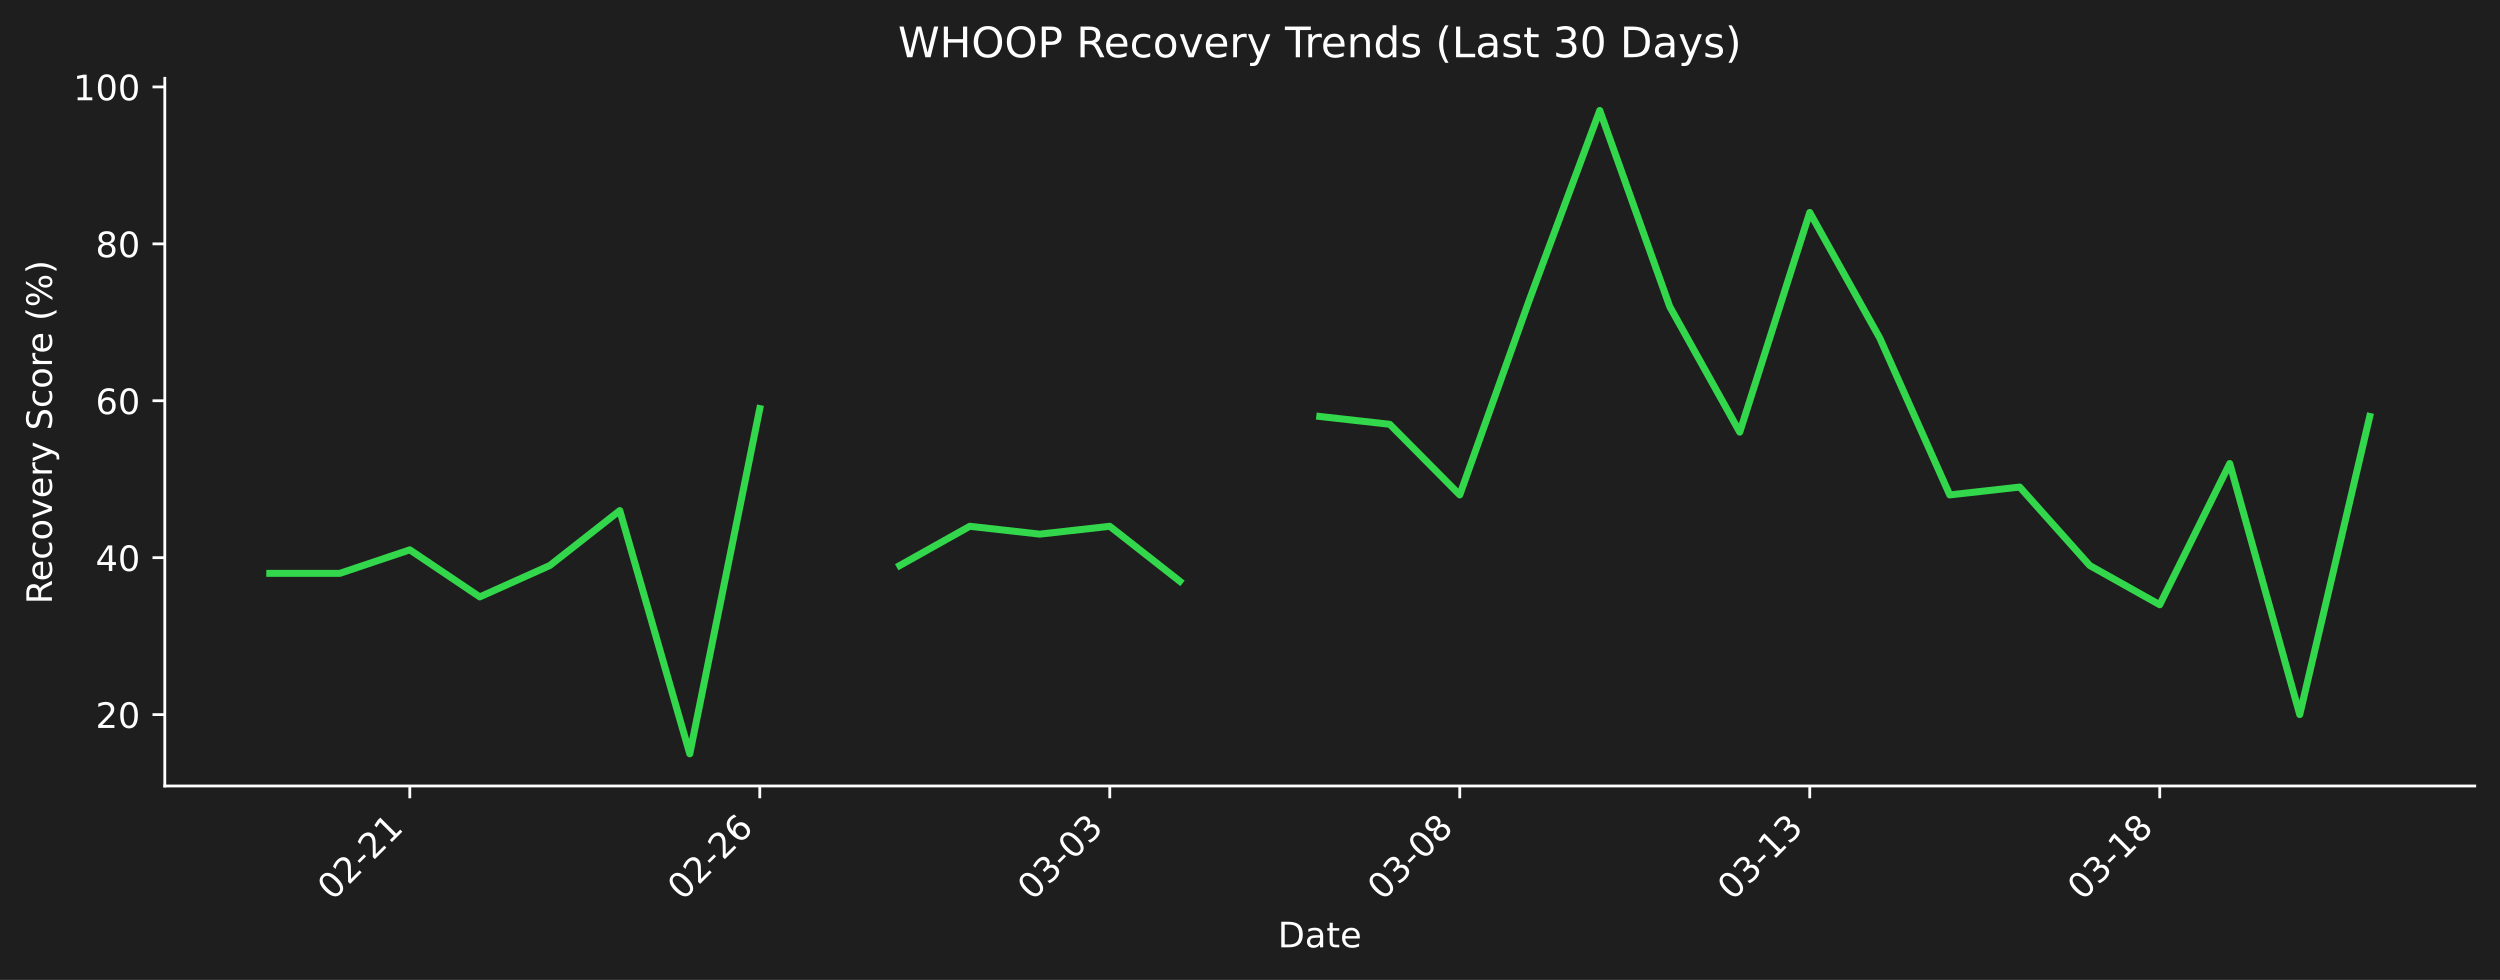
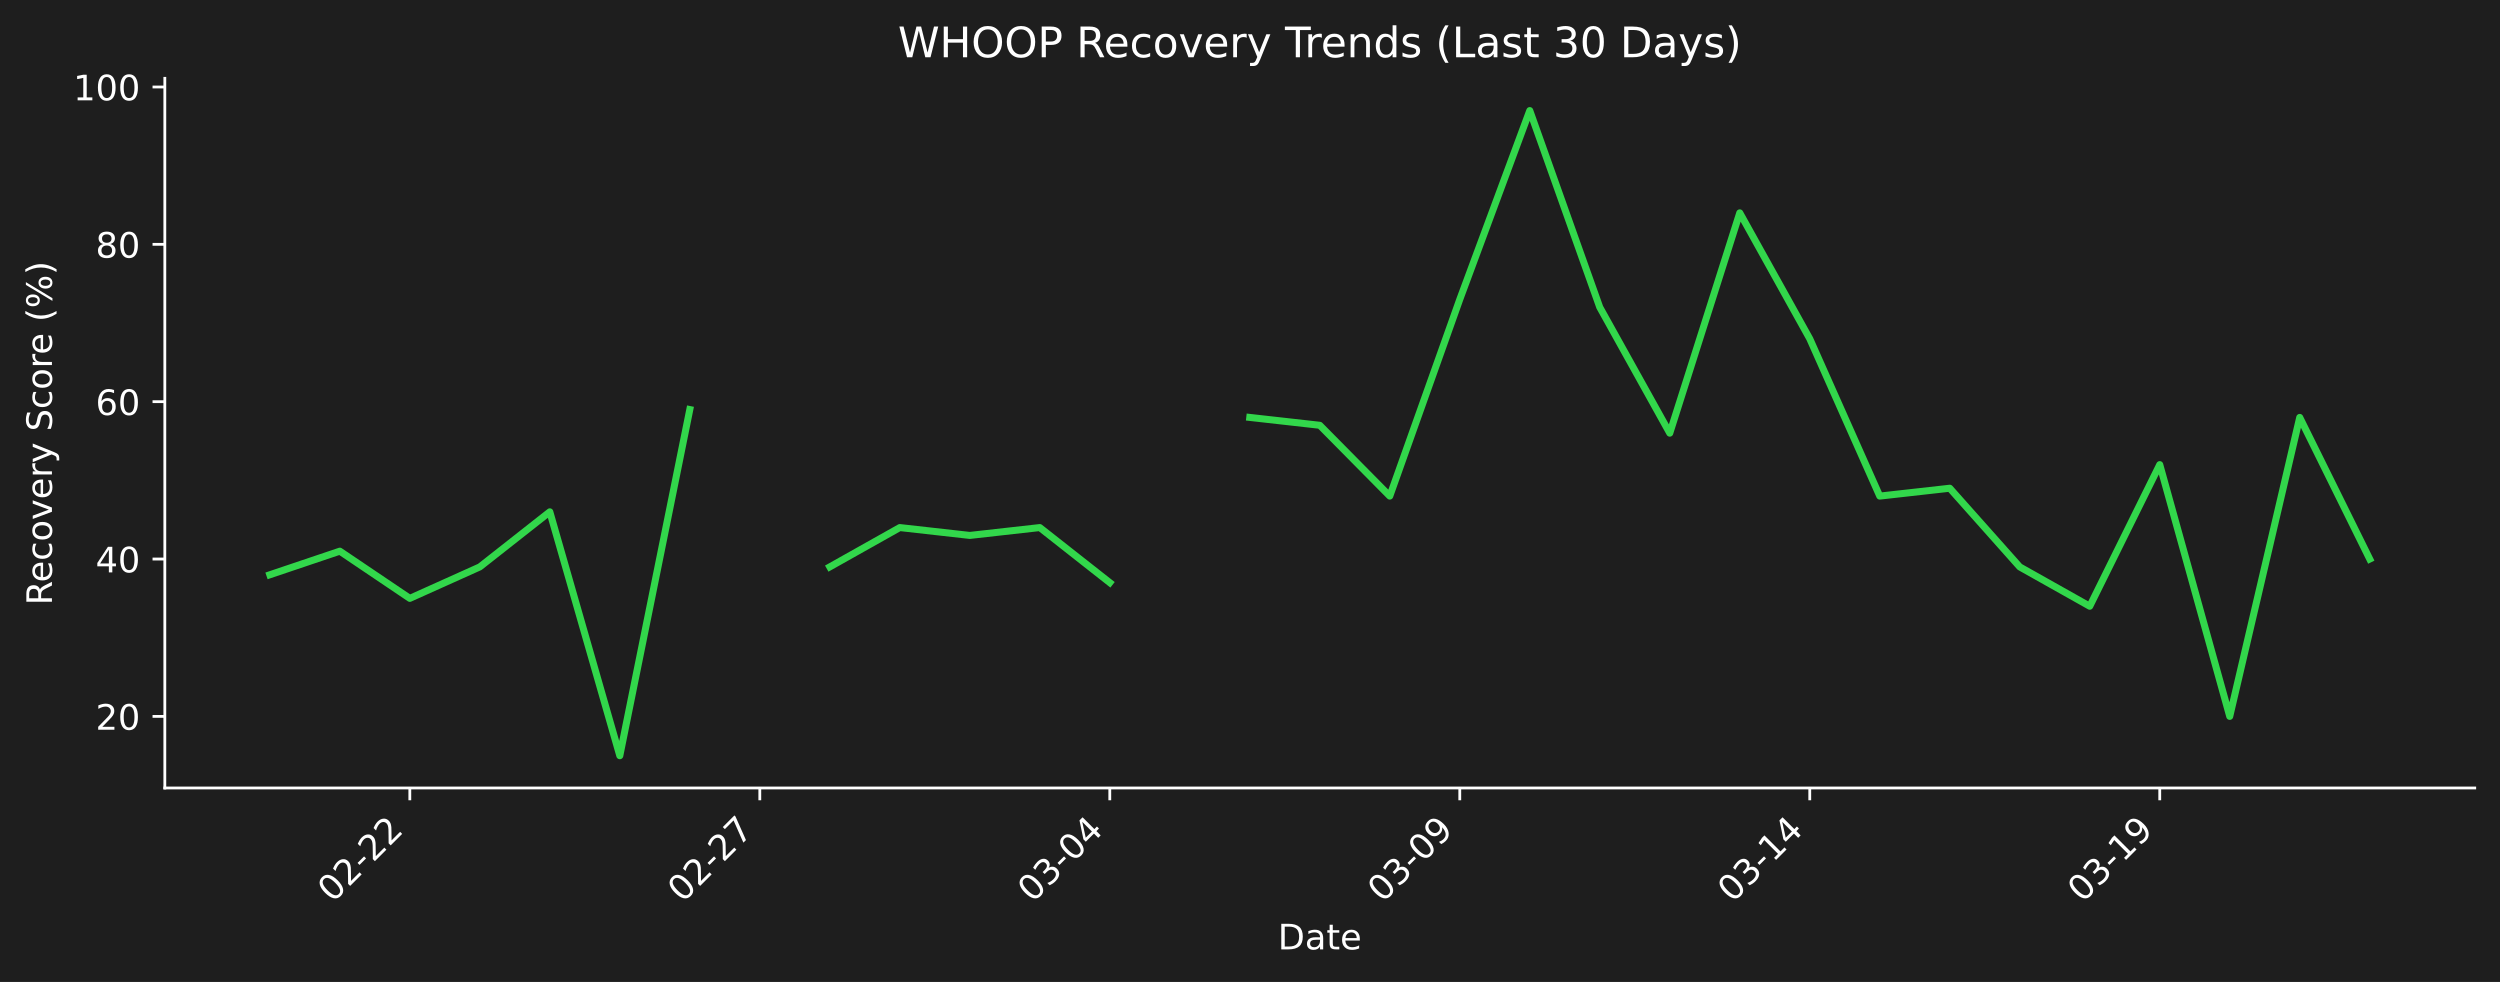
- <svg xmlns="http://www.w3.org/2000/svg" xmlns:xlink="http://www.w3.org/1999/xlink" width="712.496pt" height="279.271pt" viewBox="0 0 712.496 279.271" version="1.1">
+ <svg xmlns="http://www.w3.org/2000/svg" xmlns:xlink="http://www.w3.org/1999/xlink" width="712.361pt" height="279.8pt" viewBox="0 0 712.361 279.8" version="1.1">
  <defs>
    <style type="text/css">*{stroke-linejoin: round; stroke-linecap: butt}</style>
  </defs>
  <g id="figure_1">
    <g id="patch_1">
-       <path d="M 0 279.271  L 712.496 279.271  L 712.496 0  L 0 0  z " style="fill: #1e1e1e" />
+       <path d="M 0 279.8  L 712.361 279.8  L 712.361 0  L 0 0  z " style="fill: #1e1e1e" />
    </g>
    <g id="axes_1">
      <g id="patch_2">
-         <path d="M 46.966 224.002  L 705.296 224.002  L 705.296 22.318  L 46.966 22.318  L 46.966 224.002  z " style="fill: none" />
+         <path d="M 46.966 224.531  L 705.161 224.531  L 705.161 22.318  L 46.966 22.318  L 46.966 224.531  z " style="fill: none" />
      </g>
      <g id="matplotlib.axis_1">
        <g id="xtick_1">
          <g id="line2d_1">
            <defs>
-               <path id="meafda55274" d="M 0 0  L 0 3.5  " style="stroke: #ffffff; stroke-width: 0.8" />
+               <path id="m214208d627" d="M 0 0  L 0 3.5  " style="stroke: #ffffff; stroke-width: 0.8" />
            </defs>
            <g>
-               <use xlink:href="#meafda55274" x="116.789" y="224.002" style="fill: #ffffff; stroke: #ffffff; stroke-width: 0.8" />
+               <use xlink:href="#m214208d627" x="116.774" y="224.531" style="fill: #ffffff; stroke: #ffffff; stroke-width: 0.8" />
            </g>
          </g>
          <g id="text_1">
-             <g style="fill: #ffffff" transform="translate(94.77097 256.9221) rotate(-45) scale(0.1 -0.1)">
+             <g style="fill: #ffffff" transform="translate(94.75665 257.4511) rotate(-45) scale(0.1 -0.1)">
              <defs>
                <path id="DejaVuSans-30" d="M 2034 4250  Q 1547 4250 1301 3770  Q 1056 3291 1056 2328  Q 1056 1369 1301 889  Q 1547 409 2034 409  Q 2525 409 2770 889  Q 3016 1369 3016 2328  Q 3016 3291 2770 3770  Q 2525 4250 2034 4250  z M 2034 4750  Q 2819 4750 3233 4129  Q 3647 3509 3647 2328  Q 3647 1150 3233 529  Q 2819 -91 2034 -91  Q 1250 -91 836 529  Q 422 1150 422 2328  Q 422 3509 836 4129  Q 1250 4750 2034 4750  z " transform="scale(0.015625)" />
                <path id="DejaVuSans-32" d="M 1228 531  L 3431 531  L 3431 0  L 469 0  L 469 531  Q 828 903 1448 1529  Q 2069 2156 2228 2338  Q 2531 2678 2651 2914  Q 2772 3150 2772 3378  Q 2772 3750 2511 3984  Q 2250 4219 1831 4219  Q 1534 4219 1204 4116  Q 875 4013 500 3803  L 500 4441  Q 881 4594 1212 4672  Q 1544 4750 1819 4750  Q 2544 4750 2975 4387  Q 3406 4025 3406 3419  Q 3406 3131 3298 2873  Q 3191 2616 2906 2266  Q 2828 2175 2409 1742  Q 1991 1309 1228 531  z " transform="scale(0.015625)" />
                <path id="DejaVuSans-2d" d="M 313 2009  L 1997 2009  L 1997 1497  L 313 1497  L 313 2009  z " transform="scale(0.015625)" />
-                 <path id="DejaVuSans-31" d="M 794 531  L 1825 531  L 1825 4091  L 703 3866  L 703 4441  L 1819 4666  L 2450 4666  L 2450 531  L 3481 531  L 3481 0  L 794 0  L 794 531  z " transform="scale(0.015625)" />
              </defs>
              <use xlink:href="#DejaVuSans-30" />
              <use xlink:href="#DejaVuSans-32" transform="translate(63.62305 0)" />
              <use xlink:href="#DejaVuSans-2d" transform="translate(127.2461 0)" />
              <use xlink:href="#DejaVuSans-32" transform="translate(163.3301 0)" />
-               <use xlink:href="#DejaVuSans-31" transform="translate(226.9531 0)" />
+               <use xlink:href="#DejaVuSans-32" transform="translate(226.9531 0)" />
            </g>
          </g>
        </g>
        <g id="xtick_2">
          <g id="line2d_2">
            <g>
-               <use xlink:href="#meafda55274" x="216.535" y="224.002" style="fill: #ffffff; stroke: #ffffff; stroke-width: 0.8" />
+               <use xlink:href="#m214208d627" x="216.501" y="224.531" style="fill: #ffffff; stroke: #ffffff; stroke-width: 0.8" />
            </g>
          </g>
          <g id="text_2">
-             <g style="fill: #ffffff" transform="translate(194.5179 256.9221) rotate(-45) scale(0.1 -0.1)">
-               <defs>
-                 <path id="DejaVuSans-36" d="M 2113 2584  Q 1688 2584 1439 2293  Q 1191 2003 1191 1497  Q 1191 994 1439 701  Q 1688 409 2113 409  Q 2538 409 2786 701  Q 3034 994 3034 1497  Q 3034 2003 2786 2293  Q 2538 2584 2113 2584  z M 3366 4563  L 3366 3988  Q 3128 4100 2886 4159  Q 2644 4219 2406 4219  Q 1781 4219 1451 3797  Q 1122 3375 1075 2522  Q 1259 2794 1537 2939  Q 1816 3084 2150 3084  Q 2853 3084 3261 2657  Q 3669 2231 3669 1497  Q 3669 778 3244 343  Q 2819 -91 2113 -91  Q 1303 -91 875 529  Q 447 1150 447 2328  Q 447 3434 972 4092  Q 1497 4750 2381 4750  Q 2619 4750 2861 4703  Q 3103 4656 3366 4563  z " transform="scale(0.015625)" />
+             <g style="fill: #ffffff" transform="translate(194.4832 257.4511) rotate(-45) scale(0.1 -0.1)">
+               <defs>
+                 <path id="DejaVuSans-37" d="M 525 4666  L 3525 4666  L 3525 4397  L 1831 0  L 1172 0  L 2766 4134  L 525 4134  L 525 4666  z " transform="scale(0.015625)" />
              </defs>
              <use xlink:href="#DejaVuSans-30" />
              <use xlink:href="#DejaVuSans-32" transform="translate(63.62305 0)" />
              <use xlink:href="#DejaVuSans-2d" transform="translate(127.2461 0)" />
              <use xlink:href="#DejaVuSans-32" transform="translate(163.3301 0)" />
-               <use xlink:href="#DejaVuSans-36" transform="translate(226.9531 0)" />
+               <use xlink:href="#DejaVuSans-37" transform="translate(226.9531 0)" />
            </g>
          </g>
        </g>
        <g id="xtick_3">
          <g id="line2d_3">
            <g>
-               <use xlink:href="#meafda55274" x="316.282" y="224.002" style="fill: #ffffff; stroke: #ffffff; stroke-width: 0.8" />
+               <use xlink:href="#m214208d627" x="316.227" y="224.531" style="fill: #ffffff; stroke: #ffffff; stroke-width: 0.8" />
            </g>
          </g>
          <g id="text_3">
-             <g style="fill: #ffffff" transform="translate(294.2649 256.9221) rotate(-45) scale(0.1 -0.1)">
+             <g style="fill: #ffffff" transform="translate(294.2097 257.4511) rotate(-45) scale(0.1 -0.1)">
              <defs>
                <path id="DejaVuSans-33" d="M 2597 2516  Q 3050 2419 3304 2112  Q 3559 1806 3559 1356  Q 3559 666 3084 287  Q 2609 -91 1734 -91  Q 1441 -91 1130 -33  Q 819 25 488 141  L 488 750  Q 750 597 1062 519  Q 1375 441 1716 441  Q 2309 441 2620 675  Q 2931 909 2931 1356  Q 2931 1769 2642 2001  Q 2353 2234 1838 2234  L 1294 2234  L 1294 2753  L 1863 2753  Q 2328 2753 2575 2939  Q 2822 3125 2822 3475  Q 2822 3834 2567 4026  Q 2313 4219 1838 4219  Q 1578 4219 1281 4162  Q 984 4106 628 3988  L 628 4550  Q 988 4650 1302 4700  Q 1616 4750 1894 4750  Q 2613 4750 3031 4423  Q 3450 4097 3450 3541  Q 3450 3153 3228 2886  Q 3006 2619 2597 2516  z " transform="scale(0.015625)" />
+                 <path id="DejaVuSans-34" d="M 2419 4116  L 825 1625  L 2419 1625  L 2419 4116  z M 2253 4666  L 3047 4666  L 3047 1625  L 3713 1625  L 3713 1100  L 3047 1100  L 3047 0  L 2419 0  L 2419 1100  L 313 1100  L 313 1709  L 2253 4666  z " transform="scale(0.015625)" />
              </defs>
              <use xlink:href="#DejaVuSans-30" />
              <use xlink:href="#DejaVuSans-33" transform="translate(63.62305 0)" />
              <use xlink:href="#DejaVuSans-2d" transform="translate(127.2461 0)" />
              <use xlink:href="#DejaVuSans-30" transform="translate(163.3301 0)" />
-               <use xlink:href="#DejaVuSans-33" transform="translate(226.9531 0)" />
+               <use xlink:href="#DejaVuSans-34" transform="translate(226.9531 0)" />
            </g>
          </g>
        </g>
        <g id="xtick_4">
          <g id="line2d_4">
            <g>
-               <use xlink:href="#meafda55274" x="416.029" y="224.002" style="fill: #ffffff; stroke: #ffffff; stroke-width: 0.8" />
+               <use xlink:href="#m214208d627" x="415.954" y="224.531" style="fill: #ffffff; stroke: #ffffff; stroke-width: 0.8" />
            </g>
          </g>
          <g id="text_4">
-             <g style="fill: #ffffff" transform="translate(394.0119 256.9221) rotate(-45) scale(0.1 -0.1)">
-               <defs>
-                 <path id="DejaVuSans-38" d="M 2034 2216  Q 1584 2216 1326 1975  Q 1069 1734 1069 1313  Q 1069 891 1326 650  Q 1584 409 2034 409  Q 2484 409 2743 651  Q 3003 894 3003 1313  Q 3003 1734 2745 1975  Q 2488 2216 2034 2216  z M 1403 2484  Q 997 2584 770 2862  Q 544 3141 544 3541  Q 544 4100 942 4425  Q 1341 4750 2034 4750  Q 2731 4750 3128 4425  Q 3525 4100 3525 3541  Q 3525 3141 3298 2862  Q 3072 2584 2669 2484  Q 3125 2378 3379 2068  Q 3634 1759 3634 1313  Q 3634 634 3220 271  Q 2806 -91 2034 -91  Q 1263 -91 848 271  Q 434 634 434 1313  Q 434 1759 690 2068  Q 947 2378 1403 2484  z M 1172 3481  Q 1172 3119 1398 2916  Q 1625 2713 2034 2713  Q 2441 2713 2670 2916  Q 2900 3119 2900 3481  Q 2900 3844 2670 4047  Q 2441 4250 2034 4250  Q 1625 4250 1398 4047  Q 1172 3844 1172 3481  z " transform="scale(0.015625)" />
+             <g style="fill: #ffffff" transform="translate(393.9362 257.4511) rotate(-45) scale(0.1 -0.1)">
+               <defs>
+                 <path id="DejaVuSans-39" d="M 703 97  L 703 672  Q 941 559 1184 500  Q 1428 441 1663 441  Q 2288 441 2617 861  Q 2947 1281 2994 2138  Q 2813 1869 2534 1725  Q 2256 1581 1919 1581  Q 1219 1581 811 2004  Q 403 2428 403 3163  Q 403 3881 828 4315  Q 1253 4750 1959 4750  Q 2769 4750 3195 4129  Q 3622 3509 3622 2328  Q 3622 1225 3098 567  Q 2575 -91 1691 -91  Q 1453 -91 1209 -44  Q 966 3 703 97  z M 1959 2075  Q 2384 2075 2632 2365  Q 2881 2656 2881 3163  Q 2881 3666 2632 3958  Q 2384 4250 1959 4250  Q 1534 4250 1286 3958  Q 1038 3666 1038 3163  Q 1038 2656 1286 2365  Q 1534 2075 1959 2075  z " transform="scale(0.015625)" />
              </defs>
              <use xlink:href="#DejaVuSans-30" />
              <use xlink:href="#DejaVuSans-33" transform="translate(63.62305 0)" />
              <use xlink:href="#DejaVuSans-2d" transform="translate(127.2461 0)" />
              <use xlink:href="#DejaVuSans-30" transform="translate(163.3301 0)" />
-               <use xlink:href="#DejaVuSans-38" transform="translate(226.9531 0)" />
+               <use xlink:href="#DejaVuSans-39" transform="translate(226.9531 0)" />
            </g>
          </g>
        </g>
        <g id="xtick_5">
          <g id="line2d_5">
            <g>
-               <use xlink:href="#meafda55274" x="515.776" y="224.002" style="fill: #ffffff; stroke: #ffffff; stroke-width: 0.8" />
+               <use xlink:href="#m214208d627" x="515.68" y="224.531" style="fill: #ffffff; stroke: #ffffff; stroke-width: 0.8" />
            </g>
          </g>
          <g id="text_5">
-             <g style="fill: #ffffff" transform="translate(493.7588 256.9221) rotate(-45) scale(0.1 -0.1)">
+             <g style="fill: #ffffff" transform="translate(493.6627 257.4511) rotate(-45) scale(0.1 -0.1)">
+               <defs>
+                 <path id="DejaVuSans-31" d="M 794 531  L 1825 531  L 1825 4091  L 703 3866  L 703 4441  L 1819 4666  L 2450 4666  L 2450 531  L 3481 531  L 3481 0  L 794 0  L 794 531  z " transform="scale(0.015625)" />
+               </defs>
              <use xlink:href="#DejaVuSans-30" />
              <use xlink:href="#DejaVuSans-33" transform="translate(63.62305 0)" />
              <use xlink:href="#DejaVuSans-2d" transform="translate(127.2461 0)" />
              <use xlink:href="#DejaVuSans-31" transform="translate(163.3301 0)" />
-               <use xlink:href="#DejaVuSans-33" transform="translate(226.9531 0)" />
+               <use xlink:href="#DejaVuSans-34" transform="translate(226.9531 0)" />
            </g>
          </g>
        </g>
        <g id="xtick_6">
          <g id="line2d_6">
            <g>
-               <use xlink:href="#meafda55274" x="615.523" y="224.002" style="fill: #ffffff; stroke: #ffffff; stroke-width: 0.8" />
+               <use xlink:href="#m214208d627" x="615.407" y="224.531" style="fill: #ffffff; stroke: #ffffff; stroke-width: 0.8" />
            </g>
          </g>
          <g id="text_6">
-             <g style="fill: #ffffff" transform="translate(593.5058 256.9221) rotate(-45) scale(0.1 -0.1)">
+             <g style="fill: #ffffff" transform="translate(593.3892 257.4511) rotate(-45) scale(0.1 -0.1)">
              <use xlink:href="#DejaVuSans-30" />
              <use xlink:href="#DejaVuSans-33" transform="translate(63.62305 0)" />
              <use xlink:href="#DejaVuSans-2d" transform="translate(127.2461 0)" />
              <use xlink:href="#DejaVuSans-31" transform="translate(163.3301 0)" />
-               <use xlink:href="#DejaVuSans-38" transform="translate(226.9531 0)" />
+               <use xlink:href="#DejaVuSans-39" transform="translate(226.9531 0)" />
            </g>
          </g>
        </g>
        <g id="text_7">
-           <g style="fill: #ffffff" transform="translate(364.1798 269.9911) scale(0.1 -0.1)">
+           <g style="fill: #ffffff" transform="translate(364.1123 270.5201) scale(0.1 -0.1)">
            <defs>
              <path id="DejaVuSans-44" d="M 1259 4147  L 1259 519  L 2022 519  Q 2988 519 3436 956  Q 3884 1394 3884 2338  Q 3884 3275 3436 3711  Q 2988 4147 2022 4147  L 1259 4147  z M 628 4666  L 1925 4666  Q 3281 4666 3915 4102  Q 4550 3538 4550 2338  Q 4550 1131 3912 565  Q 3275 0 1925 0  L 628 0  L 628 4666  z " transform="scale(0.015625)" />
              <path id="DejaVuSans-61" d="M 2194 1759  Q 1497 1759 1228 1600  Q 959 1441 959 1056  Q 959 750 1161 570  Q 1363 391 1709 391  Q 2188 391 2477 730  Q 2766 1069 2766 1631  L 2766 1759  L 2194 1759  z M 3341 1997  L 3341 0  L 2766 0  L 2766 531  Q 2569 213 2275 61  Q 1981 -91 1556 -91  Q 1019 -91 701 211  Q 384 513 384 1019  Q 384 1609 779 1909  Q 1175 2209 1959 2209  L 2766 2209  L 2766 2266  Q 2766 2663 2505 2880  Q 2244 3097 1772 3097  Q 1472 3097 1187 3025  Q 903 2953 641 2809  L 641 3341  Q 956 3463 1253 3523  Q 1550 3584 1831 3584  Q 2591 3584 2966 3190  Q 3341 2797 3341 1997  z " transform="scale(0.015625)" />
              <path id="DejaVuSans-74" d="M 1172 4494  L 1172 3500  L 2356 3500  L 2356 3053  L 1172 3053  L 1172 1153  Q 1172 725 1289 603  Q 1406 481 1766 481  L 2356 481  L 2356 0  L 1766 0  Q 1100 0 847 248  Q 594 497 594 1153  L 594 3053  L 172 3053  L 172 3500  L 594 3500  L 594 4494  L 1172 4494  z " transform="scale(0.015625)" />
              <path id="DejaVuSans-65" d="M 3597 1894  L 3597 1613  L 953 1613  Q 991 1019 1311 708  Q 1631 397 2203 397  Q 2534 397 2845 478  Q 3156 559 3463 722  L 3463 178  Q 3153 47 2828 -22  Q 2503 -91 2169 -91  Q 1331 -91 842 396  Q 353 884 353 1716  Q 353 2575 817 3079  Q 1281 3584 2069 3584  Q 2775 3584 3186 3129  Q 3597 2675 3597 1894  z M 3022 2063  Q 3016 2534 2758 2815  Q 2500 3097 2075 3097  Q 1594 3097 1305 2825  Q 1016 2553 972 2059  L 3022 2063  z " transform="scale(0.015625)" />
            </defs>
            <use xlink:href="#DejaVuSans-44" />
            <use xlink:href="#DejaVuSans-61" transform="translate(77.00195 0)" />
            <use xlink:href="#DejaVuSans-74" transform="translate(138.2812 0)" />
            <use xlink:href="#DejaVuSans-65" transform="translate(177.4902 0)" />
          </g>
        </g>
      </g>
      <g id="matplotlib.axis_2">
        <g id="ytick_1">
          <g id="line2d_7">
            <defs>
-               <path id="m5443f5256f" d="M 0 0  L -3.5 0  " style="stroke: #ffffff; stroke-width: 0.8" />
+               <path id="m01235c799d" d="M 0 0  L -3.5 0  " style="stroke: #ffffff; stroke-width: 0.8" />
            </defs>
            <g>
-               <use xlink:href="#m5443f5256f" x="46.966" y="203.655" style="fill: #ffffff; stroke: #ffffff; stroke-width: 0.8" />
+               <use xlink:href="#m01235c799d" x="46.966" y="204.131" style="fill: #ffffff; stroke: #ffffff; stroke-width: 0.8" />
            </g>
          </g>
          <g id="text_8">
-             <g style="fill: #ffffff" transform="translate(27.24063 207.4541) scale(0.1 -0.1)">
+             <g style="fill: #ffffff" transform="translate(27.24063 207.9298) scale(0.1 -0.1)">
              <use xlink:href="#DejaVuSans-32" />
              <use xlink:href="#DejaVuSans-30" transform="translate(63.62305 0)" />
            </g>
          </g>
        </g>
        <g id="ytick_2">
          <g id="line2d_8">
            <g>
-               <use xlink:href="#m5443f5256f" x="46.966" y="158.936" style="fill: #ffffff; stroke: #ffffff; stroke-width: 0.8" />
+               <use xlink:href="#m01235c799d" x="46.966" y="159.294" style="fill: #ffffff; stroke: #ffffff; stroke-width: 0.8" />
            </g>
          </g>
          <g id="text_9">
-             <g style="fill: #ffffff" transform="translate(27.24063 162.7348) scale(0.1 -0.1)">
-               <defs>
-                 <path id="DejaVuSans-34" d="M 2419 4116  L 825 1625  L 2419 1625  L 2419 4116  z M 2253 4666  L 3047 4666  L 3047 1625  L 3713 1625  L 3713 1100  L 3047 1100  L 3047 0  L 2419 0  L 2419 1100  L 313 1100  L 313 1709  L 2253 4666  z " transform="scale(0.015625)" />
-               </defs>
+             <g style="fill: #ffffff" transform="translate(27.24063 163.0932) scale(0.1 -0.1)">
              <use xlink:href="#DejaVuSans-34" />
              <use xlink:href="#DejaVuSans-30" transform="translate(63.62305 0)" />
            </g>
          </g>
        </g>
        <g id="ytick_3">
          <g id="line2d_9">
            <g>
-               <use xlink:href="#m5443f5256f" x="46.966" y="114.216" style="fill: #ffffff; stroke: #ffffff; stroke-width: 0.8" />
+               <use xlink:href="#m01235c799d" x="46.966" y="114.457" style="fill: #ffffff; stroke: #ffffff; stroke-width: 0.8" />
            </g>
          </g>
          <g id="text_10">
-             <g style="fill: #ffffff" transform="translate(27.24063 118.0155) scale(0.1 -0.1)">
+             <g style="fill: #ffffff" transform="translate(27.24063 118.2566) scale(0.1 -0.1)">
+               <defs>
+                 <path id="DejaVuSans-36" d="M 2113 2584  Q 1688 2584 1439 2293  Q 1191 2003 1191 1497  Q 1191 994 1439 701  Q 1688 409 2113 409  Q 2538 409 2786 701  Q 3034 994 3034 1497  Q 3034 2003 2786 2293  Q 2538 2584 2113 2584  z M 3366 4563  L 3366 3988  Q 3128 4100 2886 4159  Q 2644 4219 2406 4219  Q 1781 4219 1451 3797  Q 1122 3375 1075 2522  Q 1259 2794 1537 2939  Q 1816 3084 2150 3084  Q 2853 3084 3261 2657  Q 3669 2231 3669 1497  Q 3669 778 3244 343  Q 2819 -91 2113 -91  Q 1303 -91 875 529  Q 447 1150 447 2328  Q 447 3434 972 4092  Q 1497 4750 2381 4750  Q 2619 4750 2861 4703  Q 3103 4656 3366 4563  z " transform="scale(0.015625)" />
+               </defs>
              <use xlink:href="#DejaVuSans-36" />
              <use xlink:href="#DejaVuSans-30" transform="translate(63.62305 0)" />
            </g>
          </g>
        </g>
        <g id="ytick_4">
          <g id="line2d_10">
            <g>
-               <use xlink:href="#m5443f5256f" x="46.966" y="69.497" style="fill: #ffffff; stroke: #ffffff; stroke-width: 0.8" />
+               <use xlink:href="#m01235c799d" x="46.966" y="69.621" style="fill: #ffffff; stroke: #ffffff; stroke-width: 0.8" />
            </g>
          </g>
          <g id="text_11">
-             <g style="fill: #ffffff" transform="translate(27.24063 73.29621) scale(0.1 -0.1)">
+             <g style="fill: #ffffff" transform="translate(27.24063 73.41997) scale(0.1 -0.1)">
+               <defs>
+                 <path id="DejaVuSans-38" d="M 2034 2216  Q 1584 2216 1326 1975  Q 1069 1734 1069 1313  Q 1069 891 1326 650  Q 1584 409 2034 409  Q 2484 409 2743 651  Q 3003 894 3003 1313  Q 3003 1734 2745 1975  Q 2488 2216 2034 2216  z M 1403 2484  Q 997 2584 770 2862  Q 544 3141 544 3541  Q 544 4100 942 4425  Q 1341 4750 2034 4750  Q 2731 4750 3128 4425  Q 3525 4100 3525 3541  Q 3525 3141 3298 2862  Q 3072 2584 2669 2484  Q 3125 2378 3379 2068  Q 3634 1759 3634 1313  Q 3634 634 3220 271  Q 2806 -91 2034 -91  Q 1263 -91 848 271  Q 434 634 434 1313  Q 434 1759 690 2068  Q 947 2378 1403 2484  z M 1172 3481  Q 1172 3119 1398 2916  Q 1625 2713 2034 2713  Q 2441 2713 2670 2916  Q 2900 3119 2900 3481  Q 2900 3844 2670 4047  Q 2441 4250 2034 4250  Q 1625 4250 1398 4047  Q 1172 3844 1172 3481  z " transform="scale(0.015625)" />
+               </defs>
              <use xlink:href="#DejaVuSans-38" />
              <use xlink:href="#DejaVuSans-30" transform="translate(63.62305 0)" />
            </g>
          </g>
        </g>
        <g id="ytick_5">
          <g id="line2d_11">
            <g>
-               <use xlink:href="#m5443f5256f" x="46.966" y="24.778" style="fill: #ffffff; stroke: #ffffff; stroke-width: 0.8" />
+               <use xlink:href="#m01235c799d" x="46.966" y="24.784" style="fill: #ffffff; stroke: #ffffff; stroke-width: 0.8" />
            </g>
          </g>
          <g id="text_12">
-             <g style="fill: #ffffff" transform="translate(20.87813 28.57691) scale(0.1 -0.1)">
+             <g style="fill: #ffffff" transform="translate(20.87813 28.58336) scale(0.1 -0.1)">
              <use xlink:href="#DejaVuSans-31" />
              <use xlink:href="#DejaVuSans-30" transform="translate(63.62305 0)" />
              <use xlink:href="#DejaVuSans-30" transform="translate(127.2461 0)" />
            </g>
          </g>
        </g>
        <g id="text_13">
-           <g style="fill: #ffffff" transform="translate(14.79844 172.1781) rotate(-90) scale(0.1 -0.1)">
+           <g style="fill: #ffffff" transform="translate(14.79844 172.4427) rotate(-90) scale(0.1 -0.1)">
            <defs>
              <path id="DejaVuSans-52" d="M 2841 2188  Q 3044 2119 3236 1894  Q 3428 1669 3622 1275  L 4263 0  L 3584 0  L 2988 1197  Q 2756 1666 2539 1819  Q 2322 1972 1947 1972  L 1259 1972  L 1259 0  L 628 0  L 628 4666  L 2053 4666  Q 2853 4666 3247 4331  Q 3641 3997 3641 3322  Q 3641 2881 3436 2590  Q 3231 2300 2841 2188  z M 1259 4147  L 1259 2491  L 2053 2491  Q 2509 2491 2742 2702  Q 2975 2913 2975 3322  Q 2975 3731 2742 3939  Q 2509 4147 2053 4147  L 1259 4147  z " transform="scale(0.015625)" />
              <path id="DejaVuSans-63" d="M 3122 3366  L 3122 2828  Q 2878 2963 2633 3030  Q 2388 3097 2138 3097  Q 1578 3097 1268 2742  Q 959 2388 959 1747  Q 959 1106 1268 751  Q 1578 397 2138 397  Q 2388 397 2633 464  Q 2878 531 3122 666  L 3122 134  Q 2881 22 2623 -34  Q 2366 -91 2075 -91  Q 1284 -91 818 406  Q 353 903 353 1747  Q 353 2603 823 3093  Q 1294 3584 2113 3584  Q 2378 3584 2631 3529  Q 2884 3475 3122 3366  z " transform="scale(0.015625)" />
              <path id="DejaVuSans-6f" d="M 1959 3097  Q 1497 3097 1228 2736  Q 959 2375 959 1747  Q 959 1119 1226 758  Q 1494 397 1959 397  Q 2419 397 2687 759  Q 2956 1122 2956 1747  Q 2956 2369 2687 2733  Q 2419 3097 1959 3097  z M 1959 3584  Q 2709 3584 3137 3096  Q 3566 2609 3566 1747  Q 3566 888 3137 398  Q 2709 -91 1959 -91  Q 1206 -91 779 398  Q 353 888 353 1747  Q 353 2609 779 3096  Q 1206 3584 1959 3584  z " transform="scale(0.015625)" />
              <path id="DejaVuSans-76" d="M 191 3500  L 800 3500  L 1894 563  L 2988 3500  L 3597 3500  L 2284 0  L 1503 0  L 191 3500  z " transform="scale(0.015625)" />
              <path id="DejaVuSans-72" d="M 2631 2963  Q 2534 3019 2420 3045  Q 2306 3072 2169 3072  Q 1681 3072 1420 2755  Q 1159 2438 1159 1844  L 1159 0  L 581 0  L 581 3500  L 1159 3500  L 1159 2956  Q 1341 3275 1631 3429  Q 1922 3584 2338 3584  Q 2397 3584 2469 3576  Q 2541 3569 2628 3553  L 2631 2963  z " transform="scale(0.015625)" />
              <path id="DejaVuSans-79" d="M 2059 -325  Q 1816 -950 1584 -1140  Q 1353 -1331 966 -1331  L 506 -1331  L 506 -850  L 844 -850  Q 1081 -850 1212 -737  Q 1344 -625 1503 -206  L 1606 56  L 191 3500  L 800 3500  L 1894 763  L 2988 3500  L 3597 3500  L 2059 -325  z " transform="scale(0.015625)" />
              <path id="DejaVuSans-20" transform="scale(0.015625)" />
              <path id="DejaVuSans-53" d="M 3425 4513  L 3425 3897  Q 3066 4069 2747 4153  Q 2428 4238 2131 4238  Q 1616 4238 1336 4038  Q 1056 3838 1056 3469  Q 1056 3159 1242 3001  Q 1428 2844 1947 2747  L 2328 2669  Q 3034 2534 3370 2195  Q 3706 1856 3706 1288  Q 3706 609 3251 259  Q 2797 -91 1919 -91  Q 1588 -91 1214 -16  Q 841 59 441 206  L 441 856  Q 825 641 1194 531  Q 1563 422 1919 422  Q 2459 422 2753 634  Q 3047 847 3047 1241  Q 3047 1584 2836 1778  Q 2625 1972 2144 2069  L 1759 2144  Q 1053 2284 737 2584  Q 422 2884 422 3419  Q 422 4038 858 4394  Q 1294 4750 2059 4750  Q 2388 4750 2728 4690  Q 3069 4631 3425 4513  z " transform="scale(0.015625)" />
              <path id="DejaVuSans-28" d="M 1984 4856  Q 1566 4138 1362 3434  Q 1159 2731 1159 2009  Q 1159 1288 1364 580  Q 1569 -128 1984 -844  L 1484 -844  Q 1016 -109 783 600  Q 550 1309 550 2009  Q 550 2706 781 3412  Q 1013 4119 1484 4856  L 1984 4856  z " transform="scale(0.015625)" />
              <path id="DejaVuSans-25" d="M 4653 2053  Q 4381 2053 4226 1822  Q 4072 1591 4072 1178  Q 4072 772 4226 539  Q 4381 306 4653 306  Q 4919 306 5073 539  Q 5228 772 5228 1178  Q 5228 1588 5073 1820  Q 4919 2053 4653 2053  z M 4653 2450  Q 5147 2450 5437 2106  Q 5728 1763 5728 1178  Q 5728 594 5436 251  Q 5144 -91 4653 -91  Q 4153 -91 3862 251  Q 3572 594 3572 1178  Q 3572 1766 3864 2108  Q 4156 2450 4653 2450  z M 1428 4353  Q 1159 4353 1004 4120  Q 850 3888 850 3481  Q 850 3069 1003 2837  Q 1156 2606 1428 2606  Q 1700 2606 1854 2837  Q 2009 3069 2009 3481  Q 2009 3884 1853 4118  Q 1697 4353 1428 4353  z M 4250 4750  L 4750 4750  L 1831 -91  L 1331 -91  L 4250 4750  z M 1428 4750  Q 1922 4750 2215 4408  Q 2509 4066 2509 3481  Q 2509 2891 2217 2550  Q 1925 2209 1428 2209  Q 931 2209 642 2551  Q 353 2894 353 3481  Q 353 4063 643 4406  Q 934 4750 1428 4750  z " transform="scale(0.015625)" />
              <path id="DejaVuSans-29" d="M 513 4856  L 1013 4856  Q 1481 4119 1714 3412  Q 1947 2706 1947 2009  Q 1947 1309 1714 600  Q 1481 -109 1013 -844  L 513 -844  Q 928 -128 1133 580  Q 1338 1288 1338 2009  Q 1338 2731 1133 3434  Q 928 4138 513 4856  z " transform="scale(0.015625)" />
            </defs>
            <use xlink:href="#DejaVuSans-52" />
            <use xlink:href="#DejaVuSans-65" transform="translate(64.98242 0)" />
            <use xlink:href="#DejaVuSans-63" transform="translate(126.5059 0)" />
            <use xlink:href="#DejaVuSans-6f" transform="translate(181.4863 0)" />
            <use xlink:href="#DejaVuSans-76" transform="translate(242.668 0)" />
            <use xlink:href="#DejaVuSans-65" transform="translate(301.8477 0)" />
            <use xlink:href="#DejaVuSans-72" transform="translate(363.3711 0)" />
            <use xlink:href="#DejaVuSans-79" transform="translate(404.4844 0)" />
            <use xlink:href="#DejaVuSans-20" transform="translate(463.6641 0)" />
            <use xlink:href="#DejaVuSans-53" transform="translate(495.4512 0)" />
            <use xlink:href="#DejaVuSans-63" transform="translate(558.9277 0)" />
            <use xlink:href="#DejaVuSans-6f" transform="translate(613.9082 0)" />
            <use xlink:href="#DejaVuSans-72" transform="translate(675.0898 0)" />
            <use xlink:href="#DejaVuSans-65" transform="translate(713.9531 0)" />
            <use xlink:href="#DejaVuSans-20" transform="translate(775.4766 0)" />
            <use xlink:href="#DejaVuSans-28" transform="translate(807.2637 0)" />
            <use xlink:href="#DejaVuSans-25" transform="translate(846.2773 0)" />
            <use xlink:href="#DejaVuSans-29" transform="translate(941.2969 0)" />
          </g>
        </g>
      </g>
      <g id="line2d_12">
-         <path d="M 76.89 163.408  L 96.839 163.408  L 116.789 156.7  L 136.738 170.115  L 156.687 161.172  L 176.637 145.52  L 196.586 214.835  L 216.535 116.452  M 256.434 161.172  L 276.384 149.992  L 296.333 152.228  L 316.282 149.992  L 336.232 165.643  M 376.131 118.688  L 396.08 120.924  L 416.029 141.048  L 435.979 85.149  L 455.928 31.486  L 475.878 87.385  L 495.827 123.16  L 515.776 60.553  L 535.726 96.329  L 555.675 141.048  L 575.625 138.812  L 595.574 161.172  L 615.523 172.351  L 635.473 132.104  L 655.422 203.655  L 675.372 118.688  " clip-path="url(#p3cfce3b3fe)" style="fill: none; stroke: #32d74b; stroke-width: 2; stroke-linecap: square" />
+         <path d="M 76.884 163.778  L 96.829 157.052  L 116.774 170.503  L 136.719 161.536  L 156.665 145.843  L 176.61 215.34  L 196.555 116.699  M 236.446 161.536  L 256.391 150.327  L 276.337 152.568  L 296.282 150.327  L 316.227 166.019  M 356.118 118.941  L 376.063 121.183  L 396.008 141.359  L 415.954 85.314  L 435.899 31.51  L 455.844 87.555  L 475.79 123.425  L 495.735 60.653  L 515.68 96.523  L 535.626 141.359  L 555.571 139.118  L 575.516 161.536  L 595.461 172.745  L 615.407 132.392  L 635.352 204.131  L 655.297 118.941  L 675.243 159.294  " clip-path="url(#p335677b1f4)" style="fill: none; stroke: #32d74b; stroke-width: 2; stroke-linecap: square" />
      </g>
      <g id="patch_3">
-         <path d="M 46.966 224.002  L 46.966 22.318  " style="fill: none; stroke: #ffffff; stroke-width: 0.8; stroke-linejoin: miter; stroke-linecap: square" />
+         <path d="M 46.966 224.531  L 46.966 22.318  " style="fill: none; stroke: #ffffff; stroke-width: 0.8; stroke-linejoin: miter; stroke-linecap: square" />
      </g>
      <g id="patch_4">
-         <path d="M 46.966 224.002  L 705.296 224.002  " style="fill: none; stroke: #ffffff; stroke-width: 0.8; stroke-linejoin: miter; stroke-linecap: square" />
+         <path d="M 46.966 224.531  L 705.161 224.531  " style="fill: none; stroke: #ffffff; stroke-width: 0.8; stroke-linejoin: miter; stroke-linecap: square" />
      </g>
      <g id="text_14">
-         <g style="fill: #ffffff" transform="translate(255.9366 16.31812) scale(0.12 -0.12)">
+         <g style="fill: #ffffff" transform="translate(255.8691 16.31812) scale(0.12 -0.12)">
          <defs>
            <path id="DejaVuSans-57" d="M 213 4666  L 850 4666  L 1831 722  L 2809 4666  L 3519 4666  L 4500 722  L 5478 4666  L 6119 4666  L 4947 0  L 4153 0  L 3169 4050  L 2175 0  L 1381 0  L 213 4666  z " transform="scale(0.015625)" />
            <path id="DejaVuSans-48" d="M 628 4666  L 1259 4666  L 1259 2753  L 3553 2753  L 3553 4666  L 4184 4666  L 4184 0  L 3553 0  L 3553 2222  L 1259 2222  L 1259 0  L 628 0  L 628 4666  z " transform="scale(0.015625)" />
            <path id="DejaVuSans-4f" d="M 2522 4238  Q 1834 4238 1429 3725  Q 1025 3213 1025 2328  Q 1025 1447 1429 934  Q 1834 422 2522 422  Q 3209 422 3611 934  Q 4013 1447 4013 2328  Q 4013 3213 3611 3725  Q 3209 4238 2522 4238  z M 2522 4750  Q 3503 4750 4090 4092  Q 4678 3434 4678 2328  Q 4678 1225 4090 567  Q 3503 -91 2522 -91  Q 1538 -91 948 565  Q 359 1222 359 2328  Q 359 3434 948 4092  Q 1538 4750 2522 4750  z " transform="scale(0.015625)" />
            <path id="DejaVuSans-50" d="M 1259 4147  L 1259 2394  L 2053 2394  Q 2494 2394 2734 2622  Q 2975 2850 2975 3272  Q 2975 3691 2734 3919  Q 2494 4147 2053 4147  L 1259 4147  z M 628 4666  L 2053 4666  Q 2838 4666 3239 4311  Q 3641 3956 3641 3272  Q 3641 2581 3239 2228  Q 2838 1875 2053 1875  L 1259 1875  L 1259 0  L 628 0  L 628 4666  z " transform="scale(0.015625)" />
            <path id="DejaVuSans-54" d="M -19 4666  L 3928 4666  L 3928 4134  L 2272 4134  L 2272 0  L 1638 0  L 1638 4134  L -19 4134  L -19 4666  z " transform="scale(0.015625)" />
            <path id="DejaVuSans-6e" d="M 3513 2113  L 3513 0  L 2938 0  L 2938 2094  Q 2938 2591 2744 2837  Q 2550 3084 2163 3084  Q 1697 3084 1428 2787  Q 1159 2491 1159 1978  L 1159 0  L 581 0  L 581 3500  L 1159 3500  L 1159 2956  Q 1366 3272 1645 3428  Q 1925 3584 2291 3584  Q 2894 3584 3203 3211  Q 3513 2838 3513 2113  z " transform="scale(0.015625)" />
            <path id="DejaVuSans-64" d="M 2906 2969  L 2906 4863  L 3481 4863  L 3481 0  L 2906 0  L 2906 525  Q 2725 213 2448 61  Q 2172 -91 1784 -91  Q 1150 -91 751 415  Q 353 922 353 1747  Q 353 2572 751 3078  Q 1150 3584 1784 3584  Q 2172 3584 2448 3432  Q 2725 3281 2906 2969  z M 947 1747  Q 947 1113 1208 752  Q 1469 391 1925 391  Q 2381 391 2643 752  Q 2906 1113 2906 1747  Q 2906 2381 2643 2742  Q 2381 3103 1925 3103  Q 1469 3103 1208 2742  Q 947 2381 947 1747  z " transform="scale(0.015625)" />
            <path id="DejaVuSans-73" d="M 2834 3397  L 2834 2853  Q 2591 2978 2328 3040  Q 2066 3103 1784 3103  Q 1356 3103 1142 2972  Q 928 2841 928 2578  Q 928 2378 1081 2264  Q 1234 2150 1697 2047  L 1894 2003  Q 2506 1872 2764 1633  Q 3022 1394 3022 966  Q 3022 478 2636 193  Q 2250 -91 1575 -91  Q 1294 -91 989 -36  Q 684 19 347 128  L 347 722  Q 666 556 975 473  Q 1284 391 1588 391  Q 1994 391 2212 530  Q 2431 669 2431 922  Q 2431 1156 2273 1281  Q 2116 1406 1581 1522  L 1381 1569  Q 847 1681 609 1914  Q 372 2147 372 2553  Q 372 3047 722 3315  Q 1072 3584 1716 3584  Q 2034 3584 2315 3537  Q 2597 3491 2834 3397  z " transform="scale(0.015625)" />
            <path id="DejaVuSans-4c" d="M 628 4666  L 1259 4666  L 1259 531  L 3531 531  L 3531 0  L 628 0  L 628 4666  z " transform="scale(0.015625)" />
          </defs>
          <use xlink:href="#DejaVuSans-57" />
          <use xlink:href="#DejaVuSans-48" transform="translate(98.87695 0)" />
          <use xlink:href="#DejaVuSans-4f" transform="translate(174.0723 0)" />
          <use xlink:href="#DejaVuSans-4f" transform="translate(252.7832 0)" />
          <use xlink:href="#DejaVuSans-50" transform="translate(331.4941 0)" />
          <use xlink:href="#DejaVuSans-20" transform="translate(391.7969 0)" />
          <use xlink:href="#DejaVuSans-52" transform="translate(423.584 0)" />
          <use xlink:href="#DejaVuSans-65" transform="translate(488.5664 0)" />
          <use xlink:href="#DejaVuSans-63" transform="translate(550.0898 0)" />
          <use xlink:href="#DejaVuSans-6f" transform="translate(605.0703 0)" />
          <use xlink:href="#DejaVuSans-76" transform="translate(666.252 0)" />
          <use xlink:href="#DejaVuSans-65" transform="translate(725.4316 0)" />
          <use xlink:href="#DejaVuSans-72" transform="translate(786.9551 0)" />
          <use xlink:href="#DejaVuSans-79" transform="translate(828.0684 0)" />
          <use xlink:href="#DejaVuSans-20" transform="translate(887.248 0)" />
          <use xlink:href="#DejaVuSans-54" transform="translate(919.0352 0)" />
          <use xlink:href="#DejaVuSans-72" transform="translate(965.3691 0)" />
          <use xlink:href="#DejaVuSans-65" transform="translate(1004.232 0)" />
          <use xlink:href="#DejaVuSans-6e" transform="translate(1065.756 0)" />
          <use xlink:href="#DejaVuSans-64" transform="translate(1129.135 0)" />
          <use xlink:href="#DejaVuSans-73" transform="translate(1192.611 0)" />
          <use xlink:href="#DejaVuSans-20" transform="translate(1244.711 0)" />
          <use xlink:href="#DejaVuSans-28" transform="translate(1276.498 0)" />
          <use xlink:href="#DejaVuSans-4c" transform="translate(1315.512 0)" />
          <use xlink:href="#DejaVuSans-61" transform="translate(1371.225 0)" />
          <use xlink:href="#DejaVuSans-73" transform="translate(1432.504 0)" />
          <use xlink:href="#DejaVuSans-74" transform="translate(1484.604 0)" />
          <use xlink:href="#DejaVuSans-20" transform="translate(1523.812 0)" />
          <use xlink:href="#DejaVuSans-33" transform="translate(1555.6 0)" />
          <use xlink:href="#DejaVuSans-30" transform="translate(1619.223 0)" />
          <use xlink:href="#DejaVuSans-20" transform="translate(1682.846 0)" />
          <use xlink:href="#DejaVuSans-44" transform="translate(1714.633 0)" />
          <use xlink:href="#DejaVuSans-61" transform="translate(1791.635 0)" />
          <use xlink:href="#DejaVuSans-79" transform="translate(1852.914 0)" />
          <use xlink:href="#DejaVuSans-73" transform="translate(1912.094 0)" />
          <use xlink:href="#DejaVuSans-29" transform="translate(1964.193 0)" />
        </g>
      </g>
    </g>
  </g>
  <defs>
-     <clipPath id="p3cfce3b3fe">
-       <rect x="46.966" y="22.318" width="658.33" height="201.684" />
+     <clipPath id="p335677b1f4">
+       <rect x="46.966" y="22.318" width="658.195" height="202.213" />
    </clipPath>
  </defs>
</svg>
